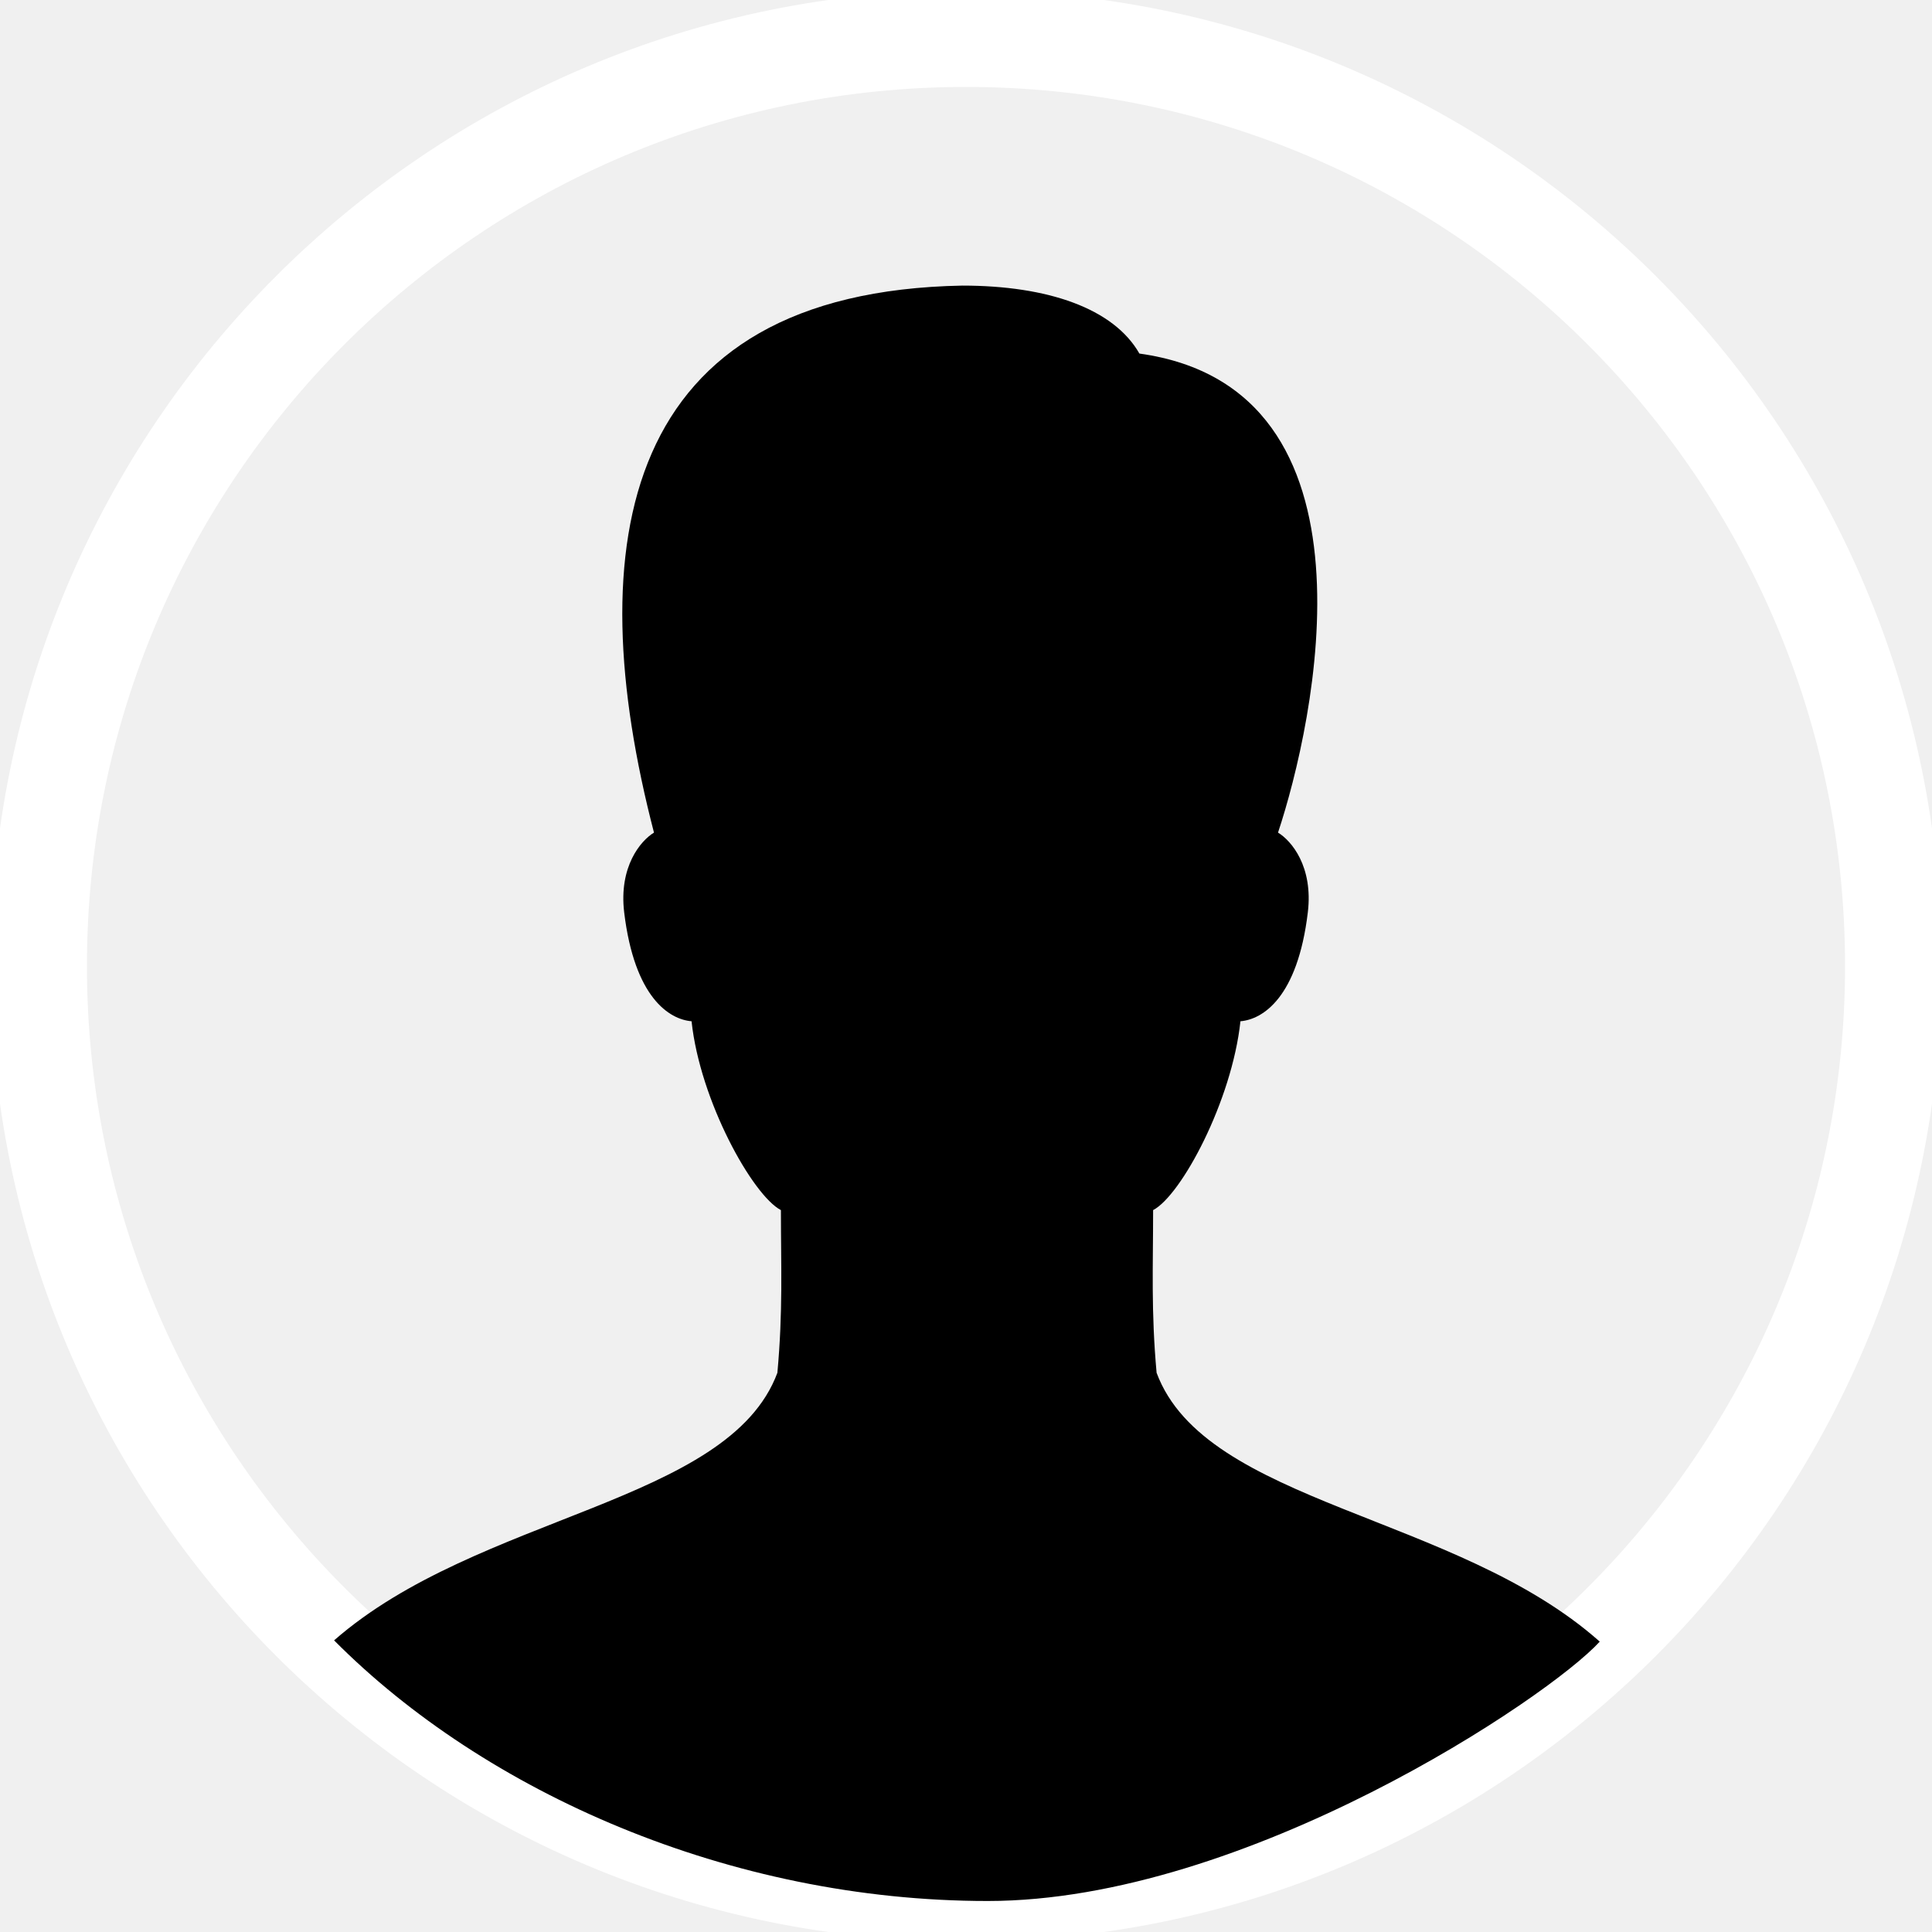
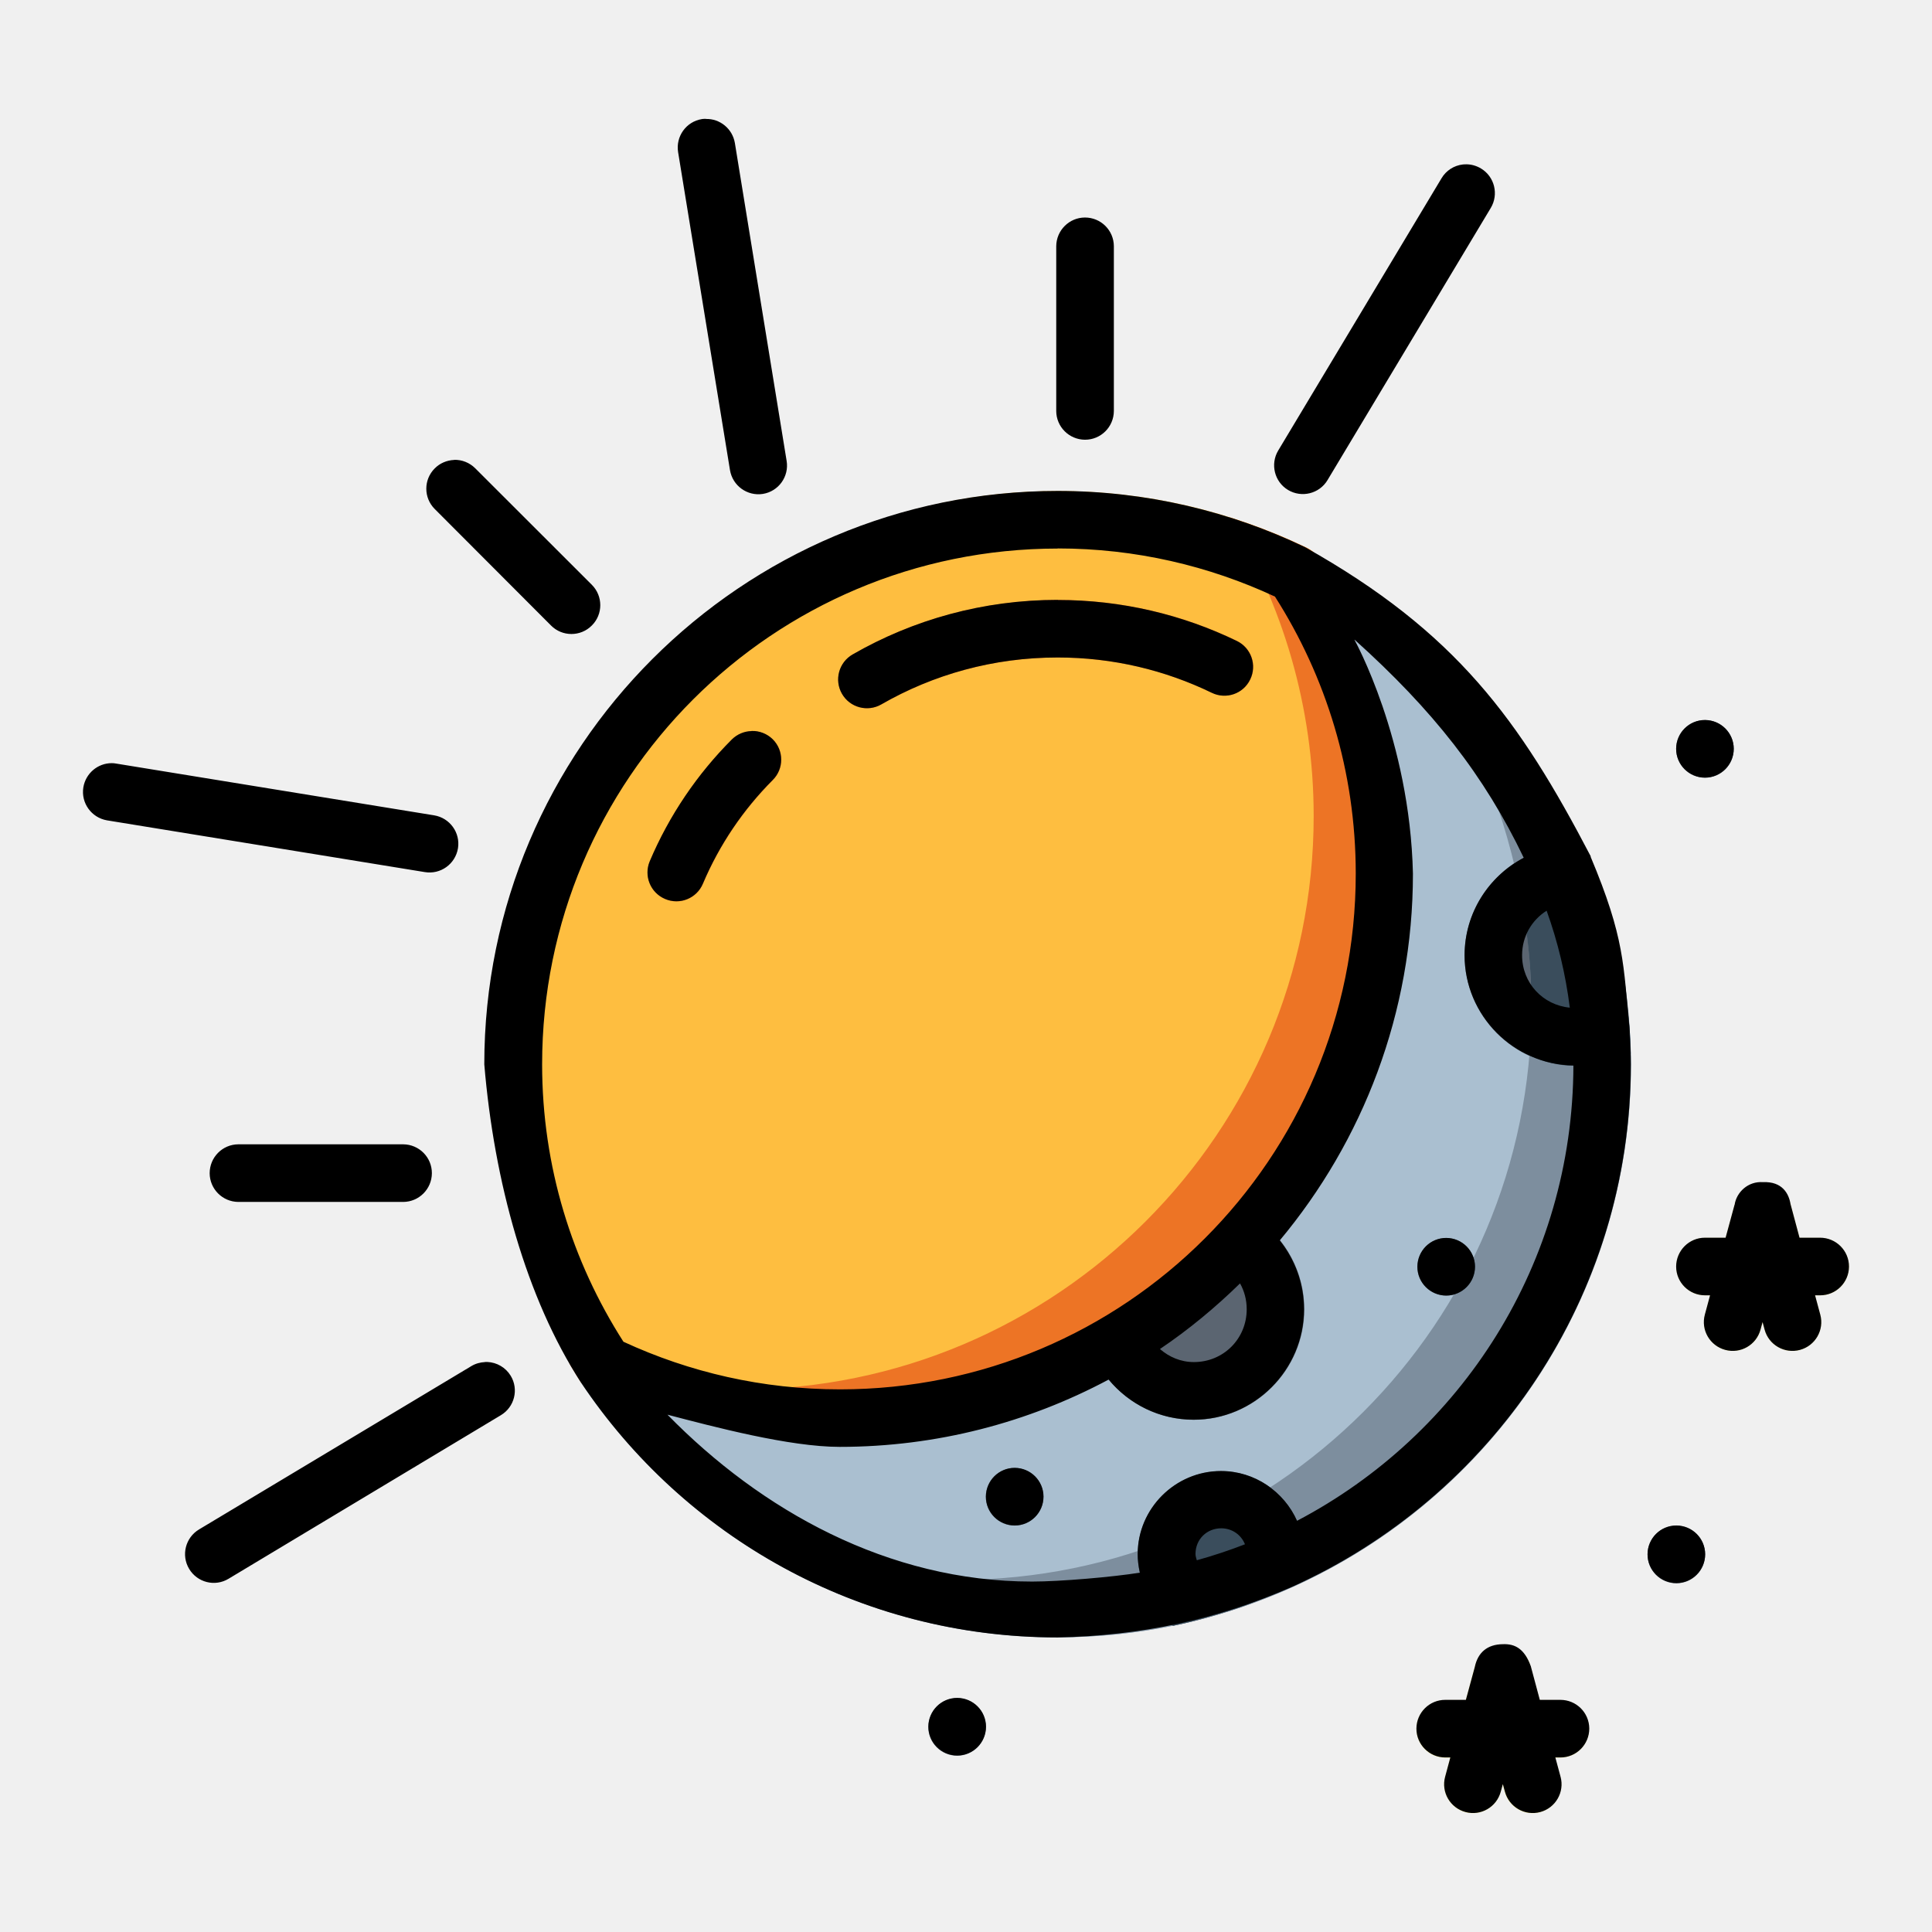
- <svg xmlns="http://www.w3.org/2000/svg" width="40" height="40" viewBox="0 0 40 40" fill="none">
-   <g clip-path="url(#clip0_2_4)">
-     <path d="M20 39.2C30.604 39.2 39.2 30.604 39.2 20C39.2 9.396 30.604 0.8 20 0.8C9.396 0.8 0.8 9.396 0.8 20C0.8 30.604 9.396 39.2 20 39.2Z" stroke="white" stroke-width="2" stroke-miterlimit="10" stroke-linecap="round" />
-     <path d="M23.946 28.422C23.83 27.133 23.874 26.233 23.874 25.054C24.458 24.748 25.505 22.794 25.682 21.144C26.141 21.106 26.865 20.658 27.077 18.89C27.191 17.94 26.737 17.406 26.46 17.238C27.207 14.99 28.759 8.038 23.59 7.32C23.058 6.386 21.695 5.913 19.925 5.913C12.842 6.043 11.987 11.262 13.54 17.238C13.264 17.406 12.81 17.94 12.923 18.89C13.136 20.658 13.859 21.106 14.318 21.144C14.494 22.794 15.582 24.748 16.168 25.054C16.168 26.233 16.212 27.133 16.095 28.422C15.086 31.134 9.906 31.346 6.917 33.962C10.042 37.108 15.106 39.358 20.45 39.358C25.794 39.358 32.075 35.139 33.121 33.988C30.15 31.349 24.958 31.144 23.946 28.422Z" fill="black" />
+ <svg xmlns="http://www.w3.org/2000/svg" id="svg831" version="1.1" viewBox="0 0 22.578 22.578" height="64pt" width="64pt">
+   <defs id="defs825">
+     <pattern y="0" x="0" height="6" width="6" patternUnits="userSpaceOnUse" id="EMFhbasepattern" />
+     <pattern y="0" x="0" height="6" width="6" patternUnits="userSpaceOnUse" id="EMFhbasepattern-9" />
+     <pattern y="0" x="0" height="6" width="6" patternUnits="userSpaceOnUse" id="EMFhbasepattern-0" />
+     <pattern y="0" x="0" height="6" width="6" patternUnits="userSpaceOnUse" id="EMFhbasepattern-7" />
+     <pattern y="0" x="0" height="6" width="6" patternUnits="userSpaceOnUse" id="EMFhbasepattern-2" />
+     <pattern y="0" x="0" height="6" width="6" patternUnits="userSpaceOnUse" id="EMFhbasepattern-98" />
+     <pattern y="0" x="0" height="6" width="6" patternUnits="userSpaceOnUse" id="EMFhbasepattern-6" />
+     <pattern y="0" x="0" height="6" width="6" patternUnits="userSpaceOnUse" id="EMFhbasepattern-01" />
+     <pattern y="0" x="0" height="6" width="6" patternUnits="userSpaceOnUse" id="EMFhbasepattern-07" />
+     <pattern y="0" x="0" height="6" width="6" patternUnits="userSpaceOnUse" id="EMFhbasepattern-8" />
+     <pattern y="0" x="0" height="6" width="6" patternUnits="userSpaceOnUse" id="EMFhbasepattern-4" />
+     <pattern y="0" x="0" height="6" width="6" patternUnits="userSpaceOnUse" id="EMFhbasepattern-40" />
+     <pattern y="0" x="0" height="6" width="6" patternUnits="userSpaceOnUse" id="EMFhbasepattern-08" />
+     <pattern y="0" x="0" height="6" width="6" patternUnits="userSpaceOnUse" id="EMFhbasepattern-04" />
+     <pattern y="0" x="0" height="6" width="6" patternUnits="userSpaceOnUse" id="EMFhbasepattern-014" />
+     <pattern y="0" x="0" height="6" width="6" patternUnits="userSpaceOnUse" id="EMFhbasepattern-27" />
+     <pattern y="0" x="0" height="6" width="6" patternUnits="userSpaceOnUse" id="EMFhbasepattern-09" />
+     <pattern y="0" x="0" height="6" width="6" patternUnits="userSpaceOnUse" id="EMFhbasepattern-5" />
+     <pattern y="0" x="0" height="6" width="6" patternUnits="userSpaceOnUse" id="EMFhbasepattern-018" />
+   </defs>
+   <g transform="translate(0,-274.4222)" id="layer1">
+     <g transform="matrix(1.258055,0,0,1.258055,77.38591,-38.90513)" style="display:inline" id="g724">
+       <g transform="matrix(1.009884,0,0,1.009884,-153.5031,-2.550855)" id="g1840">
+         <path style="color:#000000;font-style:normal;font-variant:normal;font-weight:normal;font-stretch:normal;font-size:medium;line-height:normal;font-family:sans-serif;font-variant-ligatures:normal;font-variant-position:normal;font-variant-caps:normal;font-variant-numeric:normal;font-variant-alternates:normal;font-variant-east-asian:normal;font-feature-settings:normal;font-variation-settings:normal;text-indent:0;text-align:start;text-decoration:none;text-decoration-line:none;text-decoration-style:solid;text-decoration-color:#000000;letter-spacing:normal;word-spacing:normal;text-transform:none;writing-mode:lr-tb;direction:ltr;text-orientation:mixed;dominant-baseline:auto;baseline-shift:baseline;text-anchor:start;white-space:normal;shape-padding:0;shape-margin:0;inline-size:0;clip-rule:nonzero;display:inline;overflow:visible;visibility:visible;isolation:auto;mix-blend-mode:normal;color-interpolation:sRGB;color-interpolation-filters:linearRGB;solid-color:#000000;solid-opacity:1;vector-effect:none;fill:#aabfd0;fill-opacity:1;fill-rule:nonzero;stroke:none;stroke-width:0.529;stroke-linecap:round;stroke-linejoin:round;stroke-miterlimit:4;stroke-dasharray:none;stroke-dashoffset:0;stroke-opacity:1;color-rendering:auto;image-rendering:auto;shape-rendering:auto;text-rendering:auto;enable-background:accumulate;stop-color:#000000" d="m 102.99,254.162 c -0.205,0.009 -0.322,0.236 -0.211,0.408 0.494,0.749 0.781,1.646 0.781,2.611 0,2.623 -2.121,4.744 -4.744,4.744 -0.739,0 -1.437,-0.168 -2.061,-0.469 -0.241,-0.115 -0.481,0.159 -0.336,0.383 0.943,1.426 2.564,2.367 4.4,2.367 2.909,0 5.273,-2.363 5.273,-5.271 0,-2.036 -1.375,-3.345 -2.873,-4.654 -0.036,-0.032 -0.062,-0.073 -0.105,-0.094 -0.039,-0.018 -0.082,-0.027 -0.125,-0.025 z" id="path1778" />
+         <path style="color:#000000;font-style:normal;font-variant:normal;font-weight:normal;font-stretch:normal;font-size:medium;line-height:normal;font-family:sans-serif;font-variant-ligatures:normal;font-variant-position:normal;font-variant-caps:normal;font-variant-numeric:normal;font-variant-alternates:normal;font-variant-east-asian:normal;font-feature-settings:normal;font-variation-settings:normal;text-indent:0;text-align:start;text-decoration:none;text-decoration-line:none;text-decoration-style:solid;text-decoration-color:#000000;letter-spacing:normal;word-spacing:normal;text-transform:none;writing-mode:lr-tb;direction:ltr;text-orientation:mixed;dominant-baseline:auto;baseline-shift:baseline;text-anchor:start;white-space:normal;shape-padding:0;shape-margin:0;inline-size:0;clip-rule:nonzero;display:inline;overflow:visible;visibility:visible;isolation:auto;mix-blend-mode:normal;color-interpolation:sRGB;color-interpolation-filters:linearRGB;solid-color:#000000;solid-opacity:1;vector-effect:none;fill:#5b6571;fill-opacity:1;fill-rule:nonzero;stroke:none;stroke-width:0.529;stroke-linecap:round;stroke-linejoin:round;stroke-miterlimit:4;stroke-dasharray:none;stroke-dashoffset:0;stroke-opacity:1;color-rendering:auto;image-rendering:auto;shape-rendering:auto;text-rendering:auto;enable-background:accumulate;stop-color:#000000" d="m 102.158,260.145 a 0.265,0.265 0 0 0 -0.168,0.068 l -0.908,0.82 a 0.265,0.265 0 0 0 -0.061,0.311 l 0.117,0.244 c 0.155,0.363 0.516,0.617 0.934,0.617 0.558,0 1.016,-0.458 1.016,-1.016 0,-0.343 -0.172,-0.65 -0.434,-0.834 a 0.265,0.265 0 0 0 -0.035,-0.019 l -0.334,-0.166 a 0.265,0.265 0 0 0 -0.127,-0.025 z" id="path1793" />
+         <path style="color:#000000;font-style:normal;font-variant:normal;font-weight:normal;font-stretch:normal;font-size:medium;line-height:normal;font-family:sans-serif;font-variant-ligatures:normal;font-variant-position:normal;font-variant-caps:normal;font-variant-numeric:normal;font-variant-alternates:normal;font-variant-east-asian:normal;font-feature-settings:normal;font-variation-settings:normal;text-indent:0;text-align:start;text-decoration:none;text-decoration-line:none;text-decoration-style:solid;text-decoration-color:#000000;letter-spacing:normal;word-spacing:normal;text-transform:none;writing-mode:lr-tb;direction:ltr;text-orientation:mixed;dominant-baseline:auto;baseline-shift:baseline;text-anchor:start;white-space:normal;shape-padding:0;shape-margin:0;inline-size:0;clip-rule:nonzero;display:inline;overflow:visible;visibility:visible;isolation:auto;mix-blend-mode:normal;color-interpolation:sRGB;color-interpolation-filters:linearRGB;solid-color:#000000;solid-opacity:1;vector-effect:none;fill:#febe40;fill-opacity:1;fill-rule:nonzero;stroke:none;stroke-width:0.529;stroke-linecap:round;stroke-linejoin:round;stroke-miterlimit:4;stroke-dasharray:none;stroke-dashoffset:0;stroke-opacity:1;color-rendering:auto;image-rendering:auto;shape-rendering:auto;text-rendering:auto;enable-background:accumulate;stop-color:#000000" d="m 100.82,253.662 c -2.909,0 -5.084,2.365 -5.084,5.273 -10e-7,1.074 0.347,2.074 0.686,2.906 0.026,0.04 0.063,0.071 0.105,0.092 0.693,0.333 1.503,0.137 2.323,0.137 2.909,0 5.081,-1.988 5.081,-4.897 0,-1.071 -0.463,-2.011 -0.71,-2.894 -0.026,-0.04 -0.063,-0.071 -0.105,-0.092 -0.694,-0.337 -1.473,-0.525 -2.295,-0.525 z" id="path1761" />
+         <path id="path1805" style="color:#000000;font-style:normal;font-variant:normal;font-weight:normal;font-stretch:normal;font-size:medium;line-height:normal;font-family:sans-serif;font-variant-ligatures:normal;font-variant-position:normal;font-variant-caps:normal;font-variant-numeric:normal;font-variant-alternates:normal;font-variant-east-asian:normal;font-feature-settings:normal;font-variation-settings:normal;text-indent:0;text-align:start;text-decoration:none;text-decoration-line:none;text-decoration-style:solid;text-decoration-color:#000000;letter-spacing:normal;word-spacing:normal;text-transform:none;writing-mode:lr-tb;direction:ltr;text-orientation:mixed;dominant-baseline:auto;baseline-shift:baseline;text-anchor:start;white-space:normal;shape-padding:0;shape-margin:0;inline-size:0;clip-rule:nonzero;display:inline;overflow:visible;visibility:visible;opacity:1;isolation:auto;mix-blend-mode:normal;color-interpolation:sRGB;color-interpolation-filters:linearRGB;solid-color:#000000;solid-opacity:1;vector-effect:none;fill:#5b6571;fill-opacity:1;fill-rule:nonzero;stroke:none;stroke-width:2;stroke-linecap:round;stroke-linejoin:round;stroke-miterlimit:4;stroke-dasharray:none;stroke-dashoffset:0;stroke-opacity:1;color-rendering:auto;image-rendering:auto;shape-rendering:auto;text-rendering:auto;enable-background:accumulate;stop-color:#000000;stop-opacity:1" d="m 399.23,-87.272 -0.512,-0.212 c -0.005,0.003 -0.01,0.005 -0.016,0.008 -1.963,0.167 -3.506,1.826 -3.506,3.824 0,2.109 1.729,3.838 3.838,3.838 0.423,0 0.834,-0.071 1.219,-0.199 l 0.021,-0.006 0.695,-0.219 c -0.049,-2.592 -0.777,-4.789 -1.74,-7.034 z" transform="matrix(0.2645833,0,0,0.2645833,0,280.0667)" />
+         <path id="path1813" style="color:#000000;font-style:normal;font-variant:normal;font-weight:normal;font-stretch:normal;font-size:medium;line-height:normal;font-family:sans-serif;font-variant-ligatures:normal;font-variant-position:normal;font-variant-caps:normal;font-variant-numeric:normal;font-variant-alternates:normal;font-variant-east-asian:normal;font-feature-settings:normal;font-variation-settings:normal;text-indent:0;text-align:start;text-decoration:none;text-decoration-line:none;text-decoration-style:solid;text-decoration-color:#000000;letter-spacing:normal;word-spacing:normal;text-transform:none;writing-mode:lr-tb;direction:ltr;text-orientation:mixed;dominant-baseline:auto;baseline-shift:baseline;text-anchor:start;white-space:normal;shape-padding:0;shape-margin:0;inline-size:0;clip-rule:nonzero;display:inline;overflow:visible;visibility:visible;opacity:1;isolation:auto;mix-blend-mode:normal;color-interpolation:sRGB;color-interpolation-filters:linearRGB;solid-color:#000000;solid-opacity:1;vector-effect:none;fill:#5b6571;fill-opacity:1;fill-rule:nonzero;stroke:none;stroke-width:2;stroke-linecap:round;stroke-linejoin:round;stroke-miterlimit:4;stroke-dasharray:none;stroke-dashoffset:0;stroke-opacity:1;color-rendering:auto;image-rendering:auto;shape-rendering:auto;text-rendering:auto;enable-background:accumulate;stop-color:#000000;stop-opacity:1" d="m 386.73,-65.723 c -1.586,0 -2.895,1.301 -2.895,2.887 0,0.827 0.354,1.593 0.916,2.119 l 0.307,0.371 c 1.557,-0.318 3.037,-0.839 4.439,-1.498 l 0.082,-0.482 v -0.008 c 0.026,-0.155 0.043,-0.324 0.043,-0.502 0,-1.586 -1.307,-2.887 -2.893,-2.887 z" transform="matrix(0.2645833,0,0,0.2645833,0,280.0667)" />
+         <path transform="matrix(0.2645833,0,0,0.2645833,0,280.0667)" d="m 381.053,-96.01 c -2.593,0 -5.031,0.687 -7.131,1.896 a 1,1 0 0 0 -0.369,1.367 1,1 0 0 0 1.365,0.369 c 1.806,-1.04 3.897,-1.633 6.135,-1.633 1.926,0 3.739,0.442 5.359,1.227 a 1,1 0 0 0 1.336,-0.465 1,1 0 0 0 -0.465,-1.338 c -1.885,-0.913 -3.999,-1.424 -6.23,-1.424 z m -10.645,4.562 a 1,1 0 0 0 -0.68,0.287 c -1.206,1.206 -2.18,2.642 -2.855,4.238 a 1,1 0 0 0 0.531,1.312 1,1 0 0 0 1.314,-0.531 c 0.573,-1.355 1.402,-2.575 2.428,-3.602 a 1,1 0 0 0 0,-1.418 1,1 0 0 0 -0.738,-0.287 z" style="color:#000000;font-style:normal;font-variant:normal;font-weight:normal;font-stretch:normal;font-size:medium;line-height:normal;font-family:sans-serif;font-variant-ligatures:normal;font-variant-position:normal;font-variant-caps:normal;font-variant-numeric:normal;font-variant-alternates:normal;font-variant-east-asian:normal;font-feature-settings:normal;font-variation-settings:normal;text-indent:0;text-align:start;text-decoration:none;text-decoration-line:none;text-decoration-style:solid;text-decoration-color:#000000;letter-spacing:normal;word-spacing:normal;text-transform:none;writing-mode:lr-tb;direction:ltr;text-orientation:mixed;dominant-baseline:auto;baseline-shift:baseline;text-anchor:start;white-space:normal;shape-padding:0;shape-margin:0;inline-size:0;clip-rule:nonzero;display:inline;overflow:visible;visibility:visible;opacity:1;isolation:auto;mix-blend-mode:normal;color-interpolation:sRGB;color-interpolation-filters:linearRGB;solid-color:#000000;solid-opacity:1;vector-effect:none;fill:#ed7425;fill-opacity:1;fill-rule:nonzero;stroke:none;stroke-width:2;stroke-linecap:round;stroke-linejoin:round;stroke-miterlimit:4;stroke-dasharray:none;stroke-dashoffset:0;stroke-opacity:1;color-rendering:auto;image-rendering:auto;shape-rendering:auto;text-rendering:auto;enable-background:accumulate;stop-color:#000000;stop-opacity:1" id="path1622" />
+         <path id="path1834" style="color:#000000;font-style:normal;font-variant:normal;font-weight:normal;font-stretch:normal;font-size:medium;line-height:normal;font-family:sans-serif;font-variant-ligatures:normal;font-variant-position:normal;font-variant-caps:normal;font-variant-numeric:normal;font-variant-alternates:normal;font-variant-east-asian:normal;font-feature-settings:normal;font-variation-settings:normal;text-indent:0;text-align:start;text-decoration:none;text-decoration-line:none;text-decoration-style:solid;text-decoration-color:#000000;letter-spacing:normal;word-spacing:normal;text-transform:none;writing-mode:lr-tb;direction:ltr;text-orientation:mixed;dominant-baseline:auto;baseline-shift:baseline;text-anchor:start;white-space:normal;shape-padding:0;shape-margin:0;inline-size:0;clip-rule:nonzero;display:inline;overflow:visible;visibility:visible;opacity:1;isolation:auto;mix-blend-mode:normal;color-interpolation:sRGB;color-interpolation-filters:linearRGB;solid-color:#000000;solid-opacity:1;vector-effect:none;fill:#fef79c;fill-opacity:1;fill-rule:nonzero;stroke:none;stroke-width:2;stroke-linecap:round;stroke-linejoin:round;stroke-miterlimit:4;stroke-dasharray:none;stroke-dashoffset:0;stroke-opacity:1;color-rendering:auto;image-rendering:auto;shape-rendering:auto;text-rendering:auto;enable-background:accumulate;stop-color:#000000;stop-opacity:1" d="m 405.57,-75.764 a 1,1 0 0 0 -0.076,0.002 1,1 0 0 0 -0.018,0.002 1,1 0 0 0 -0.182,0.027 1,1 0 0 0 -0.713,0.756 l -0.309,1.143 h -0.713 a 1,1 0 0 0 -1.004,1.004 1,1 0 0 0 1.004,0.996 h 0.174 l -0.182,0.672 a 1,1 0 0 0 0.709,1.225 1,1 0 0 0 1.225,-0.701 l 0.07,-0.264 0.07,0.264 a 1,1 0 0 0 1.227,0.701 1,1 0 0 0 0.707,-1.225 l -0.182,-0.672 h 0.176 a 1,1 0 0 0 1.004,-0.996 1,1 0 0 0 -1.004,-1.004 h -0.713 l -0.314,-1.172 a 1,1 0 0 0 -0.707,-0.727 1,1 0 0 0 -0.25,-0.031 z" transform="matrix(0.2645833,0,0,0.2645833,0,280.0667)" />
+         <path id="path1328" d="m 104.394,260.533 a 0.265,0.265 0 0 0 -0.266,0.264 0.265,0.265 0 0 0 0.266,0.266 0.265,0.265 0 0 0 0.264,-0.266 0.265,0.265 0 0 0 -0.264,-0.264 z" style="color:#000000;font-style:normal;font-variant:normal;font-weight:normal;font-stretch:normal;font-size:medium;line-height:normal;font-family:sans-serif;font-variant-ligatures:normal;font-variant-position:normal;font-variant-caps:normal;font-variant-numeric:normal;font-variant-alternates:normal;font-variant-east-asian:normal;font-feature-settings:normal;font-variation-settings:normal;text-indent:0;text-align:start;text-decoration:none;text-decoration-line:none;text-decoration-style:solid;text-decoration-color:#000000;letter-spacing:normal;word-spacing:normal;text-transform:none;writing-mode:lr-tb;direction:ltr;text-orientation:mixed;dominant-baseline:auto;baseline-shift:baseline;text-anchor:start;white-space:normal;shape-padding:0;shape-margin:0;inline-size:0;clip-rule:nonzero;display:inline;overflow:visible;visibility:visible;isolation:auto;mix-blend-mode:normal;color-interpolation:sRGB;color-interpolation-filters:linearRGB;solid-color:#000000;solid-opacity:1;vector-effect:none;fill:#5b6571;fill-opacity:1;fill-rule:nonzero;stroke:none;stroke-width:0.529;stroke-linecap:round;stroke-linejoin:round;stroke-miterlimit:4;stroke-dasharray:none;stroke-dashoffset:0;stroke-opacity:1;color-rendering:auto;image-rendering:auto;shape-rendering:auto;text-rendering:auto;enable-background:accumulate;stop-color:#000000" />
+         <path id="path1821" style="color:#000000;font-style:normal;font-variant:normal;font-weight:normal;font-stretch:normal;font-size:medium;line-height:normal;font-family:sans-serif;font-variant-ligatures:normal;font-variant-position:normal;font-variant-caps:normal;font-variant-numeric:normal;font-variant-alternates:normal;font-variant-east-asian:normal;font-feature-settings:normal;font-variation-settings:normal;text-indent:0;text-align:start;text-decoration:none;text-decoration-line:none;text-decoration-style:solid;text-decoration-color:#000000;letter-spacing:normal;word-spacing:normal;text-transform:none;writing-mode:lr-tb;direction:ltr;text-orientation:mixed;dominant-baseline:auto;baseline-shift:baseline;text-anchor:start;white-space:normal;shape-padding:0;shape-margin:0;inline-size:0;clip-rule:nonzero;display:inline;overflow:visible;visibility:visible;opacity:1;isolation:auto;mix-blend-mode:normal;color-interpolation:sRGB;color-interpolation-filters:linearRGB;solid-color:#000000;solid-opacity:1;vector-effect:none;fill:#fef79c;fill-opacity:1;fill-rule:nonzero;stroke:none;stroke-width:2;stroke-linecap:round;stroke-linejoin:round;stroke-miterlimit:4;stroke-dasharray:none;stroke-dashoffset:0;stroke-opacity:1;color-rendering:auto;image-rendering:auto;shape-rendering:auto;text-rendering:auto;enable-background:accumulate;stop-color:#000000;stop-opacity:1" d="m 396.525,-59.699 a 1,1 0 0 0 -0.266,0.037 1,1 0 0 0 -0.713,0.756 l -0.309,1.143 h -0.713 a 1,1 0 0 0 -1.004,0.996 1,1 0 0 0 1.004,1.004 h 0.174 l -0.182,0.672 a 1,1 0 0 0 0.709,1.225 1,1 0 0 0 1.225,-0.709 l 0.07,-0.262 0.07,0.262 a 1,1 0 0 0 1.227,0.709 1,1 0 0 0 0.707,-1.225 l -0.182,-0.672 h 0.176 a 1,1 0 0 0 1.004,-1.004 1,1 0 0 0 -1.004,-0.996 h -0.715 l -0.314,-1.172 a 1,1 0 0 0 -0.006,-0.018 1,1 0 0 0 -0.021,-0.07 1,1 0 0 0 -0.002,-0.01 1,1 0 0 0 -0.027,-0.07 1,1 0 0 0 -0.004,-0.008 1,1 0 0 0 -0.01,-0.02 1,1 0 0 0 -0.029,-0.055 1,1 0 0 0 -0.035,-0.061 1,1 0 0 0 -0.008,-0.012 1,1 0 0 0 -0.039,-0.055 1,1 0 0 0 -0.012,-0.014 1,1 0 0 0 -0.043,-0.049 1,1 0 0 0 -0.012,-0.014 1,1 0 0 0 -0.111,-0.1 1,1 0 0 0 -0.016,-0.012 1,1 0 0 0 -0.053,-0.037 1,1 0 0 0 -0.016,-0.01 1,1 0 0 0 -0.012,-0.006 1,1 0 0 0 -0.062,-0.035 1,1 0 0 0 -0.059,-0.027 1,1 0 0 0 -0.018,-0.008 1,1 0 0 0 -0.06,-0.023 1,1 0 0 0 -0.018,-0.006 1,1 0 0 0 -0.035,-0.01 1,1 0 0 0 -0.012,-0.002 1,1 0 0 0 -0.246,-0.035 z" transform="matrix(0.2645833,0,0,0.2645833,0,280.0667)" />
+         <path style="color:#000000;font-style:normal;font-variant:normal;font-weight:normal;font-stretch:normal;font-size:medium;line-height:normal;font-family:sans-serif;font-variant-ligatures:normal;font-variant-position:normal;font-variant-caps:normal;font-variant-numeric:normal;font-variant-alternates:normal;font-variant-east-asian:normal;font-feature-settings:normal;font-variation-settings:normal;text-indent:0;text-align:start;text-decoration:none;text-decoration-line:none;text-decoration-style:solid;text-decoration-color:#000000;letter-spacing:normal;word-spacing:normal;text-transform:none;writing-mode:lr-tb;direction:ltr;text-orientation:mixed;dominant-baseline:auto;baseline-shift:baseline;text-anchor:start;white-space:normal;shape-padding:0;shape-margin:0;inline-size:0;clip-rule:nonzero;display:inline;overflow:visible;visibility:visible;isolation:auto;mix-blend-mode:normal;color-interpolation:sRGB;color-interpolation-filters:linearRGB;solid-color:#000000;solid-opacity:1;vector-effect:none;fill:#5b6571;fill-opacity:1;fill-rule:nonzero;stroke:none;stroke-width:0.529;stroke-linecap:round;stroke-linejoin:round;stroke-miterlimit:4;stroke-dasharray:none;stroke-dashoffset:0;stroke-opacity:1;color-rendering:auto;image-rendering:auto;shape-rendering:auto;text-rendering:auto;enable-background:accumulate;stop-color:#000000" d="m 106.511,263.179 a 0.265,0.265 0 0 0 -0.266,0.264 0.265,0.265 0 0 0 0.266,0.266 0.265,0.265 0 0 0 0.264,-0.266 0.265,0.265 0 0 0 -0.264,-0.264 z" id="path1410" />
+         <path id="path1412" d="m 99.895,264.765 a 0.265,0.265 0 0 0 -0.266,0.264 0.265,0.265 0 0 0 0.266,0.266 0.265,0.265 0 0 0 0.264,-0.266 0.265,0.265 0 0 0 -0.264,-0.264 z" style="color:#000000;font-style:normal;font-variant:normal;font-weight:normal;font-stretch:normal;font-size:medium;line-height:normal;font-family:sans-serif;font-variant-ligatures:normal;font-variant-position:normal;font-variant-caps:normal;font-variant-numeric:normal;font-variant-alternates:normal;font-variant-east-asian:normal;font-feature-settings:normal;font-variation-settings:normal;text-indent:0;text-align:start;text-decoration:none;text-decoration-line:none;text-decoration-style:solid;text-decoration-color:#000000;letter-spacing:normal;word-spacing:normal;text-transform:none;writing-mode:lr-tb;direction:ltr;text-orientation:mixed;dominant-baseline:auto;baseline-shift:baseline;text-anchor:start;white-space:normal;shape-padding:0;shape-margin:0;inline-size:0;clip-rule:nonzero;display:inline;overflow:visible;visibility:visible;isolation:auto;mix-blend-mode:normal;color-interpolation:sRGB;color-interpolation-filters:linearRGB;solid-color:#000000;solid-opacity:1;vector-effect:none;fill:#5b6571;fill-opacity:1;fill-rule:nonzero;stroke:none;stroke-width:0.529;stroke-linecap:round;stroke-linejoin:round;stroke-miterlimit:4;stroke-dasharray:none;stroke-dashoffset:0;stroke-opacity:1;color-rendering:auto;image-rendering:auto;shape-rendering:auto;text-rendering:auto;enable-background:accumulate;stop-color:#000000" />
+         <path style="color:#000000;font-style:normal;font-variant:normal;font-weight:normal;font-stretch:normal;font-size:medium;line-height:normal;font-family:sans-serif;font-variant-ligatures:normal;font-variant-position:normal;font-variant-caps:normal;font-variant-numeric:normal;font-variant-alternates:normal;font-variant-east-asian:normal;font-feature-settings:normal;font-variation-settings:normal;text-indent:0;text-align:start;text-decoration:none;text-decoration-line:none;text-decoration-style:solid;text-decoration-color:#000000;letter-spacing:normal;word-spacing:normal;text-transform:none;writing-mode:lr-tb;direction:ltr;text-orientation:mixed;dominant-baseline:auto;baseline-shift:baseline;text-anchor:start;white-space:normal;shape-padding:0;shape-margin:0;inline-size:0;clip-rule:nonzero;display:inline;overflow:visible;visibility:visible;isolation:auto;mix-blend-mode:normal;color-interpolation:sRGB;color-interpolation-filters:linearRGB;solid-color:#000000;solid-opacity:1;vector-effect:none;fill:#5b6571;fill-opacity:1;fill-rule:nonzero;stroke:none;stroke-width:0.529;stroke-linecap:round;stroke-linejoin:round;stroke-miterlimit:4;stroke-dasharray:none;stroke-dashoffset:0;stroke-opacity:1;color-rendering:auto;image-rendering:auto;shape-rendering:auto;text-rendering:auto;enable-background:accumulate;stop-color:#000000" d="m 100.424,262.648 a 0.265,0.265 0 0 0 -0.266,0.264 0.265,0.265 0 0 0 0.266,0.266 0.265,0.265 0 0 0 0.264,-0.266 0.265,0.265 0 0 0 -0.264,-0.264 z" id="path1414" />
+         <path id="path1416" d="m 106.774,255.769 a 0.265,0.265 0 0 0 -0.266,0.264 0.265,0.265 0 0 0 0.266,0.266 0.265,0.265 0 0 0 0.264,-0.266 0.265,0.265 0 0 0 -0.264,-0.264 z" style="color:#000000;font-style:normal;font-variant:normal;font-weight:normal;font-stretch:normal;font-size:medium;line-height:normal;font-family:sans-serif;font-variant-ligatures:normal;font-variant-position:normal;font-variant-caps:normal;font-variant-numeric:normal;font-variant-alternates:normal;font-variant-east-asian:normal;font-feature-settings:normal;font-variation-settings:normal;text-indent:0;text-align:start;text-decoration:none;text-decoration-line:none;text-decoration-style:solid;text-decoration-color:#000000;letter-spacing:normal;word-spacing:normal;text-transform:none;writing-mode:lr-tb;direction:ltr;text-orientation:mixed;dominant-baseline:auto;baseline-shift:baseline;text-anchor:start;white-space:normal;shape-padding:0;shape-margin:0;inline-size:0;clip-rule:nonzero;display:inline;overflow:visible;visibility:visible;isolation:auto;mix-blend-mode:normal;color-interpolation:sRGB;color-interpolation-filters:linearRGB;solid-color:#000000;solid-opacity:1;vector-effect:none;fill:#5b6571;fill-opacity:1;fill-rule:nonzero;stroke:none;stroke-width:0.529;stroke-linecap:round;stroke-linejoin:round;stroke-miterlimit:4;stroke-dasharray:none;stroke-dashoffset:0;stroke-opacity:1;color-rendering:auto;image-rendering:auto;shape-rendering:auto;text-rendering:auto;enable-background:accumulate;stop-color:#000000" />
+         <path d="m 105.177,258.406 c 0,2.909 -2.365,5.271 -5.274,5.271 -0.773,0 -1.506,-0.168 -2.168,-0.467 0.868,0.627 1.934,0.996 3.084,0.996 2.909,-1e-5 5.274,-2.362 5.274,-5.271 -1e-5,-2.036 -1.547,-3.51 -2.873,-4.654 -0.043,-0.022 -0.062,-0.073 -0.105,-0.094 l -10e-6,-6e-5 c -0.039,-0.019 -0.082,-0.027 0.551,0.451 0.633,0.478 1.511,2.013 1.511,3.768 z" style="color:#000000;font-style:normal;font-variant:normal;font-weight:normal;font-stretch:normal;font-size:medium;line-height:normal;font-family:sans-serif;font-variant-ligatures:normal;font-variant-position:normal;font-variant-caps:normal;font-variant-numeric:normal;font-variant-alternates:normal;font-variant-east-asian:normal;font-feature-settings:normal;font-variation-settings:normal;text-indent:0;text-align:start;text-decoration:none;text-decoration-line:none;text-decoration-style:solid;text-decoration-color:#000000;letter-spacing:normal;word-spacing:normal;text-transform:none;writing-mode:lr-tb;direction:ltr;text-orientation:mixed;dominant-baseline:auto;baseline-shift:baseline;text-anchor:start;white-space:normal;shape-padding:0;shape-margin:0;inline-size:0;clip-rule:nonzero;display:inline;overflow:visible;visibility:visible;isolation:auto;mix-blend-mode:normal;color-interpolation:sRGB;color-interpolation-filters:linearRGB;solid-color:#000000;solid-opacity:1;vector-effect:none;fill:#7d8e9e;fill-opacity:1;fill-rule:nonzero;stroke:none;stroke-width:0.529;stroke-linecap:round;stroke-linejoin:round;stroke-miterlimit:4;stroke-dasharray:none;stroke-dashoffset:0;stroke-opacity:1;color-rendering:auto;image-rendering:auto;shape-rendering:auto;text-rendering:auto;enable-background:accumulate;stop-color:#000000" id="path668" />
+         <path d="m 102.769,262.826 c -0.373,0.243 -0.779,0.439 -1.209,0.581 -5.3e-4,0.011 -0.004,0.022 -0.004,0.034 0,0.219 0.094,0.421 0.242,0.561 l 0.081,0.098 c 0.145,-0.03 0.286,-0.068 0.426,-0.11 0.051,-0.015 0.102,-0.03 0.152,-0.047 0.066,-0.021 0.13,-0.047 0.194,-0.071 0.136,-0.051 0.27,-0.107 0.4,-0.168 4.9e-4,-2.3e-4 0.001,-2.9e-4 0.002,-5.2e-4 l 0.022,-0.128 v -0.002 c 0.007,-0.041 0.011,-0.086 0.011,-0.133 0,-0.253 -0.127,-0.476 -0.318,-0.615 z" style="color:#000000;font-style:normal;font-variant:normal;font-weight:normal;font-stretch:normal;font-size:medium;line-height:normal;font-family:sans-serif;font-variant-ligatures:normal;font-variant-position:normal;font-variant-caps:normal;font-variant-numeric:normal;font-variant-alternates:normal;font-variant-east-asian:normal;font-feature-settings:normal;font-variation-settings:normal;text-indent:0;text-align:start;text-decoration:none;text-decoration-line:none;text-decoration-style:solid;text-decoration-color:#000000;letter-spacing:normal;word-spacing:normal;text-transform:none;writing-mode:lr-tb;direction:ltr;text-orientation:mixed;dominant-baseline:auto;baseline-shift:baseline;text-anchor:start;white-space:normal;shape-padding:0;shape-margin:0;inline-size:0;clip-rule:nonzero;display:inline;overflow:visible;visibility:visible;isolation:auto;mix-blend-mode:normal;color-interpolation:sRGB;color-interpolation-filters:linearRGB;solid-color:#000000;solid-opacity:1;vector-effect:none;fill:#3a4d5c;fill-opacity:1;fill-rule:nonzero;stroke:none;stroke-width:0.529;stroke-linecap:round;stroke-linejoin:round;stroke-miterlimit:4;stroke-dasharray:none;stroke-dashoffset:0;stroke-opacity:1;color-rendering:auto;image-rendering:auto;shape-rendering:auto;text-rendering:auto;enable-background:accumulate;stop-color:#000000" id="path675" />
+         <path transform="matrix(0.2645833,0,0,0.2645833,0,280.0667)" d="m 395.496,-73.172 c -0.218,0.447 -0.448,0.885 -0.697,1.312 a 1,1 0 0 0 0.758,-0.973 1,1 0 0 0 -0.061,-0.34 z" style="color:#000000;font-style:normal;font-variant:normal;font-weight:normal;font-stretch:normal;font-size:medium;line-height:normal;font-family:sans-serif;font-variant-ligatures:normal;font-variant-position:normal;font-variant-caps:normal;font-variant-numeric:normal;font-variant-alternates:normal;font-variant-east-asian:normal;font-feature-settings:normal;font-variation-settings:normal;text-indent:0;text-align:start;text-decoration:none;text-decoration-line:none;text-decoration-style:solid;text-decoration-color:#000000;letter-spacing:normal;word-spacing:normal;text-transform:none;writing-mode:lr-tb;direction:ltr;text-orientation:mixed;dominant-baseline:auto;baseline-shift:baseline;text-anchor:start;white-space:normal;shape-padding:0;shape-margin:0;inline-size:0;clip-rule:nonzero;display:inline;overflow:visible;visibility:visible;isolation:auto;mix-blend-mode:normal;color-interpolation:sRGB;color-interpolation-filters:linearRGB;solid-color:#000000;solid-opacity:1;vector-effect:none;fill:#3a4d5c;fill-opacity:1;fill-rule:nonzero;stroke:none;stroke-width:2;stroke-linecap:round;stroke-linejoin:round;stroke-miterlimit:4;stroke-dasharray:none;stroke-dashoffset:0;stroke-opacity:1;color-rendering:auto;image-rendering:auto;shape-rendering:auto;text-rendering:auto;enable-background:accumulate;stop-color:#000000" id="path680" />
+         <path transform="matrix(0.2645833,0,0,0.2645833,0,280.0667)" d="m 398.374,-87.452 c -0.345,0.033 -0.963,0.275 -1.493,0.637 0.415,1.579 0.639,3.236 0.639,4.949 0,0.57 -0.029,1.133 -0.076,1.691 0.487,0.225 1.023,0.359 1.592,0.359 0.423,0 0.834,-0.071 1.219,-0.199 l 0.021,-0.006 0.695,-0.219 c -10e-6,-6.57e-4 2e-5,-0.001 0,-0.002 -0.012,-0.63 -0.057,-1.252 -0.127,-1.865 -0.003,-0.029 -0.006,-0.057 -0.01,-0.086 -0.148,-1.24 -0.41,-2.443 -0.779,-3.6 -0.002,-0.006 -0.004,-0.013 -0.006,-0.02 -0.004,-0.011 -0.008,-0.022 -0.012,-0.033 -0.184,-0.57 -0.598,-1.082 -0.718,-1.362 z" style="color:#000000;font-style:normal;font-variant:normal;font-weight:normal;font-stretch:normal;font-size:medium;line-height:normal;font-family:sans-serif;font-variant-ligatures:normal;font-variant-position:normal;font-variant-caps:normal;font-variant-numeric:normal;font-variant-alternates:normal;font-variant-east-asian:normal;font-feature-settings:normal;font-variation-settings:normal;text-indent:0;text-align:start;text-decoration:none;text-decoration-line:none;text-decoration-style:solid;text-decoration-color:#000000;letter-spacing:normal;word-spacing:normal;text-transform:none;writing-mode:lr-tb;direction:ltr;text-orientation:mixed;dominant-baseline:auto;baseline-shift:baseline;text-anchor:start;white-space:normal;shape-padding:0;shape-margin:0;inline-size:0;clip-rule:nonzero;display:inline;overflow:visible;visibility:visible;isolation:auto;mix-blend-mode:normal;color-interpolation:sRGB;color-interpolation-filters:linearRGB;solid-color:#000000;solid-opacity:1;vector-effect:none;fill:#3a4d5c;fill-opacity:1;fill-rule:nonzero;stroke:none;stroke-width:2;stroke-linecap:round;stroke-linejoin:round;stroke-miterlimit:4;stroke-dasharray:none;stroke-dashoffset:0;stroke-opacity:1;color-rendering:auto;image-rendering:auto;shape-rendering:auto;text-rendering:auto;enable-background:accumulate;stop-color:#000000" id="path685" />
+         <path d="m 103.142,254.202 c -0.008,-0.005 -0.017,-0.01 -0.026,-0.015 -0.23,-0.111 -0.47,-0.205 -0.717,-0.283 0.489,0.801 0.775,1.741 0.775,2.748 0,2.909 -2.364,5.274 -5.273,5.274 -0.548,0 -1.077,-0.086 -1.575,-0.242 0.032,0.053 0.063,0.107 0.097,0.158 0.026,0.039 0.063,0.071 0.105,0.092 0.827,0.199 0.851,0.304 1.67,0.304 2.909,-10e-6 5.759,-2.147 5.759,-5.056 0,-1.071 -0.438,-2.053 -0.735,-2.902 -0.021,-0.031 -0.048,-0.057 -0.079,-0.077 z" style="color:#000000;font-style:normal;font-variant:normal;font-weight:normal;font-stretch:normal;font-size:medium;line-height:normal;font-family:sans-serif;font-variant-ligatures:normal;font-variant-position:normal;font-variant-caps:normal;font-variant-numeric:normal;font-variant-alternates:normal;font-variant-east-asian:normal;font-feature-settings:normal;font-variation-settings:normal;text-indent:0;text-align:start;text-decoration:none;text-decoration-line:none;text-decoration-style:solid;text-decoration-color:#000000;letter-spacing:normal;word-spacing:normal;text-transform:none;writing-mode:lr-tb;direction:ltr;text-orientation:mixed;dominant-baseline:auto;baseline-shift:baseline;text-anchor:start;white-space:normal;shape-padding:0;shape-margin:0;inline-size:0;clip-rule:nonzero;display:inline;overflow:visible;visibility:visible;isolation:auto;mix-blend-mode:normal;color-interpolation:sRGB;color-interpolation-filters:linearRGB;solid-color:#000000;solid-opacity:1;vector-effect:none;fill:#ed7425;fill-opacity:1;fill-rule:nonzero;stroke:none;stroke-width:0.529;stroke-linecap:round;stroke-linejoin:round;stroke-miterlimit:4;stroke-dasharray:none;stroke-dashoffset:0;stroke-opacity:1;color-rendering:auto;image-rendering:auto;shape-rendering:auto;text-rendering:auto;enable-background:accumulate;stop-color:#000000" id="path695" />
+         <path id="path1677" style="color:#000000;font-style:normal;font-variant:normal;font-weight:normal;font-stretch:normal;font-size:medium;line-height:normal;font-family:sans-serif;font-variant-ligatures:normal;font-variant-position:normal;font-variant-caps:normal;font-variant-numeric:normal;font-variant-alternates:normal;font-variant-east-asian:normal;font-feature-settings:normal;font-variation-settings:normal;text-indent:0;text-align:start;text-decoration:none;text-decoration-line:none;text-decoration-style:solid;text-decoration-color:#000000;letter-spacing:normal;word-spacing:normal;text-transform:none;writing-mode:lr-tb;direction:ltr;text-orientation:mixed;dominant-baseline:auto;baseline-shift:baseline;text-anchor:start;white-space:normal;shape-padding:0;shape-margin:0;inline-size:0;clip-rule:nonzero;display:inline;overflow:visible;visibility:visible;opacity:1;isolation:auto;mix-blend-mode:normal;color-interpolation:sRGB;color-interpolation-filters:linearRGB;solid-color:#000000;solid-opacity:1;vector-effect:none;fill:#000000;fill-opacity:1;fill-rule:nonzero;stroke:none;stroke-width:0.529;stroke-linecap:round;stroke-linejoin:round;stroke-miterlimit:4;stroke-dasharray:none;stroke-dashoffset:0;stroke-opacity:1;color-rendering:auto;image-rendering:auto;shape-rendering:auto;text-rendering:auto;enable-background:accumulate;stop-color:#000000;stop-opacity:1" d="m 97.582,250.238 c -0.003,1.2e-4 -0.007,2.7e-4 -0.01,5.3e-4 -0.009,1.2e-4 -0.017,5.3e-4 -0.025,0.002 -0.145,0.023 -0.243,0.16 -0.219,0.305 l 0.477,2.924 c 0.024,0.144 0.159,0.241 0.302,0.219 0.145,-0.023 0.243,-0.16 0.219,-0.304 l -0.476,-2.924 c -0.022,-0.13 -0.136,-0.225 -0.268,-0.221 z m 6.982,0.419 c -0.006,1.6e-4 -0.011,5.3e-4 -0.017,0.001 -0.082,0.009 -0.155,0.056 -0.197,0.127 l -1.502,2.504 c -0.075,0.125 -0.035,0.288 0.09,0.363 0.125,0.075 0.288,0.035 0.363,-0.09 l 1.502,-2.504 c 0.075,-0.125 0.035,-0.288 -0.09,-0.363 -0.045,-0.027 -0.097,-0.041 -0.149,-0.038 z m -3.494,0.489 c -0.145,5.2e-4 -0.263,0.118 -0.264,0.264 v 1.516 c 5.3e-4,0.145 0.118,0.263 0.264,0.264 0.146,5.3e-4 0.265,-0.117 0.266,-0.264 v -1.516 c -5.2e-4,-0.146 -0.119,-0.264 -0.266,-0.264 z m -5.803,2.23 c -0.067,0.003 -0.131,0.03 -0.178,0.078 -0.103,0.103 -0.103,0.27 0,0.373 l 1.07,1.072 c 0.103,0.104 0.272,0.104 0.375,0 0.104,-0.103 0.104,-0.271 0,-0.375 l -1.072,-1.071 c -0.052,-0.052 -0.122,-0.08 -0.195,-0.078 z m 10.456,3.647 c -0.657,-1.259 -1.24,-2.065 -2.629,-2.845 -0.689,-0.33 -1.461,-0.517 -2.275,-0.517 h 7e-5 c -2.909,0 -5.274,2.365 -5.274,5.274 0.09,1.081 0.387,2.154 0.89,2.928 l 5.7e-5,-1e-5 c 0.945,1.413 2.557,2.344 4.383,2.344 0.77,-0.015 1.475,-0.168 2.151,-0.463 1.838,-0.824 3.122,-2.666 3.122,-4.808 0,-0.092 -0.005,-0.182 -0.01,-0.272 10e-4,-0.019 5.2e-4,-0.037 -0.002,-0.056 -0.057,-0.591 -0.043,-0.833 -0.358,-1.583 z m -4.903,-2.833 c 0.715,0 1.39,0.16 1.998,0.443 0.469,0.736 0.743,1.609 0.743,2.548 0,2.623 -2.121,4.744 -4.744,4.744 -0.712,0 -1.385,-0.157 -1.992,-0.438 -0.472,-0.737 -0.748,-1.611 -0.748,-2.552 0,-2.623 2.121,-4.744 4.744,-4.744 z m 0,0.473 c -0.686,0 -1.331,0.182 -1.887,0.502 -0.127,0.073 -0.171,0.235 -0.098,0.362 0.073,0.127 0.235,0.17 0.361,0.098 0.478,-0.275 1.031,-0.432 1.623,-0.432 0.509,0 0.989,0.117 1.418,0.325 0.132,0.064 0.29,0.009 0.353,-0.123 0.064,-0.132 0.009,-0.29 -0.123,-0.354 -0.499,-0.242 -1.058,-0.377 -1.648,-0.377 z m 2.731,0.367 c 0.721,0.648 1.193,1.249 1.555,2.005 -0.323,0.171 -0.544,0.509 -0.544,0.897 0,0.553 0.45,1.006 1.001,1.014 -0.004,1.822 -1.034,3.397 -2.542,4.188 -0.119,-0.268 -0.389,-0.458 -0.7,-0.458 -0.42,0 -0.766,0.344 -0.766,0.764 0,0.059 0.008,0.115 0.02,0.171 -0.247,0.04 -0.733,0.082 -0.991,0.082 -1.328,0 -2.494,-0.657 -3.354,-1.535 0.428,0.112 1.122,0.296 1.584,0.296 0.894,0 1.736,-0.225 2.474,-0.619 0.187,0.226 0.468,0.369 0.782,0.369 0.558,0 1.015,-0.458 1.015,-1.016 0,-0.238 -0.084,-0.459 -0.223,-0.633 0.764,-0.915 1.225,-2.091 1.225,-3.374 -0.028,-1.235 -0.538,-2.151 -0.538,-2.151 z m 3.223,0.738 c -0.146,-5.8e-4 -0.265,0.117 -0.266,0.264 -5.3e-4,0.147 0.119,0.266 0.266,0.266 0.146,-5.9e-4 0.264,-0.119 0.264,-0.266 -5.3e-4,-0.145 -0.118,-0.263 -0.264,-0.264 z m -8.771,0.102 c -0.067,10e-4 -0.132,0.029 -0.18,0.076 -0.319,0.319 -0.577,0.699 -0.756,1.121 -0.057,0.135 0.006,0.29 0.141,0.347 0.135,0.058 0.291,-0.005 0.348,-0.141 0.152,-0.359 0.371,-0.681 0.642,-0.953 0.104,-0.103 0.104,-0.272 0,-0.375 -0.052,-0.051 -0.123,-0.079 -0.195,-0.076 z m -5.886,0.295 c -0.129,6.3e-4 -0.239,0.095 -0.26,0.223 -0.023,0.143 0.074,0.278 0.217,0.303 l 2.924,0.476 c 0.145,0.024 0.281,-0.074 0.305,-0.219 0.023,-0.144 -0.075,-0.279 -0.219,-0.303 l -2.924,-0.476 c -0.014,-0.003 -0.029,-0.004 -0.043,-0.004 z m 13.2,1.358 c 0.102,0.283 0.174,0.581 0.213,0.891 -0.248,-0.024 -0.439,-0.226 -0.439,-0.482 0,-0.175 0.09,-0.324 0.226,-0.41 z m -12.034,2.148 c -0.146,5.6e-4 -0.264,0.119 -0.264,0.266 5.3e-4,0.145 0.118,0.263 0.264,0.264 h 1.516 c 0.145,-5.5e-4 0.263,-0.118 0.264,-0.264 5.29e-4,-0.146 -0.117,-0.265 -0.264,-0.266 z m 13.762,0.557 -0.082,0.302 h -0.189 c -0.147,-5.8e-4 -0.266,0.119 -0.266,0.266 5.3e-4,0.146 0.119,0.264 0.266,0.264 h 0.046 l -0.048,0.178 c -0.038,0.141 0.046,0.286 0.188,0.324 0.141,0.038 0.285,-0.045 0.324,-0.186 l 0.019,-0.07 0.019,0.07 c 0.038,0.141 0.184,0.224 0.325,0.186 0.141,-0.038 0.225,-0.183 0.187,-0.324 l -0.048,-0.178 h 0.046 c 0.146,5.9e-4 0.265,-0.117 0.266,-0.264 5.3e-4,-0.147 -0.119,-0.266 -0.266,-0.266 h -0.189 l -0.083,-0.31 c -0.015,-0.093 -0.074,-0.209 -0.253,-0.201 -0.138,-0.01 -0.244,0.093 -0.261,0.208 z m -2.651,0.304 c -0.146,-5.8e-4 -0.265,0.117 -0.266,0.264 -5.3e-4,0.147 0.119,0.266 0.266,0.266 0.146,-5.8e-4 0.264,-0.119 0.264,-0.266 -5.3e-4,-0.145 -0.118,-0.263 -0.264,-0.264 z m -1.897,0.419 c 0.039,0.07 0.061,0.15 0.061,0.237 0,0.272 -0.214,0.486 -0.486,0.486 -0.121,0 -0.228,-0.047 -0.312,-0.12 0.264,-0.178 0.51,-0.382 0.737,-0.604 z m -6.945,0.723 c -0.044,0.002 -0.088,0.014 -0.126,0.037 l -2.504,1.502 c -0.126,0.075 -0.167,0.238 -0.092,0.363 0.075,0.126 0.238,0.167 0.363,0.091 l 2.504,-1.504 c 0.126,-0.075 0.167,-0.238 0.091,-0.363 -0.046,-0.076 -0.127,-0.123 -0.215,-0.127 -0.007,-3.2e-4 -0.015,-3.2e-4 -0.022,0 z m 4.873,0.973 c -0.146,-5.9e-4 -0.265,0.117 -0.266,0.264 -5.3e-4,0.147 0.119,0.266 0.266,0.266 0.146,-5.8e-4 0.264,-0.119 0.264,-0.266 -5.3e-4,-0.145 -0.118,-0.263 -0.264,-0.264 z m 6.086,0.53 c -0.146,-5.9e-4 -0.265,0.117 -0.266,0.264 -5.3e-4,0.147 0.119,0.266 0.266,0.266 0.146,-5.8e-4 0.264,-0.119 0.264,-0.266 -5.3e-4,-0.145 -0.118,-0.263 -0.264,-0.264 z m -4.188,0.026 c 0.101,0 0.184,0.06 0.219,0.147 -0.144,0.056 -0.292,0.105 -0.443,0.147 -0.005,-0.019 -0.012,-0.037 -0.012,-0.058 0,-0.134 0.103,-0.236 0.237,-0.236 z m 2.592,1.066 c -0.146,0.001 -0.232,0.079 -0.259,0.21 l -0.082,0.302 h -0.189 c -0.146,-5.8e-4 -0.265,0.117 -0.266,0.264 -5.3e-4,0.147 0.119,0.266 0.266,0.266 h 0.046 l -0.048,0.178 c -0.038,0.141 0.046,0.286 0.188,0.324 0.141,0.038 0.286,-0.046 0.324,-0.188 l 0.019,-0.069 0.019,0.069 c 0.038,0.142 0.183,0.226 0.325,0.188 0.141,-0.038 0.225,-0.183 0.187,-0.324 l -0.048,-0.178 h 0.046 c 0.147,5.8e-4 0.266,-0.119 0.266,-0.266 -5.3e-4,-0.146 -0.119,-0.264 -0.266,-0.264 h -0.189 l -0.083,-0.31 c -0.059,-0.163 -0.148,-0.206 -0.255,-0.202 z m -5.019,0.494 c -0.146,-5.8e-4 -0.265,0.117 -0.266,0.264 -5.3e-4,0.147 0.119,0.266 0.266,0.266 0.146,-5.8e-4 0.264,-0.119 0.264,-0.266 -5.3e-4,-0.145 -0.118,-0.263 -0.264,-0.264 z" />
+       </g>
+     </g>
  </g>
-   <defs>
-     <clipPath id="clip0_2_4">
-       <rect width="40" height="40" fill="white" />
-     </clipPath>
-   </defs>
</svg>
